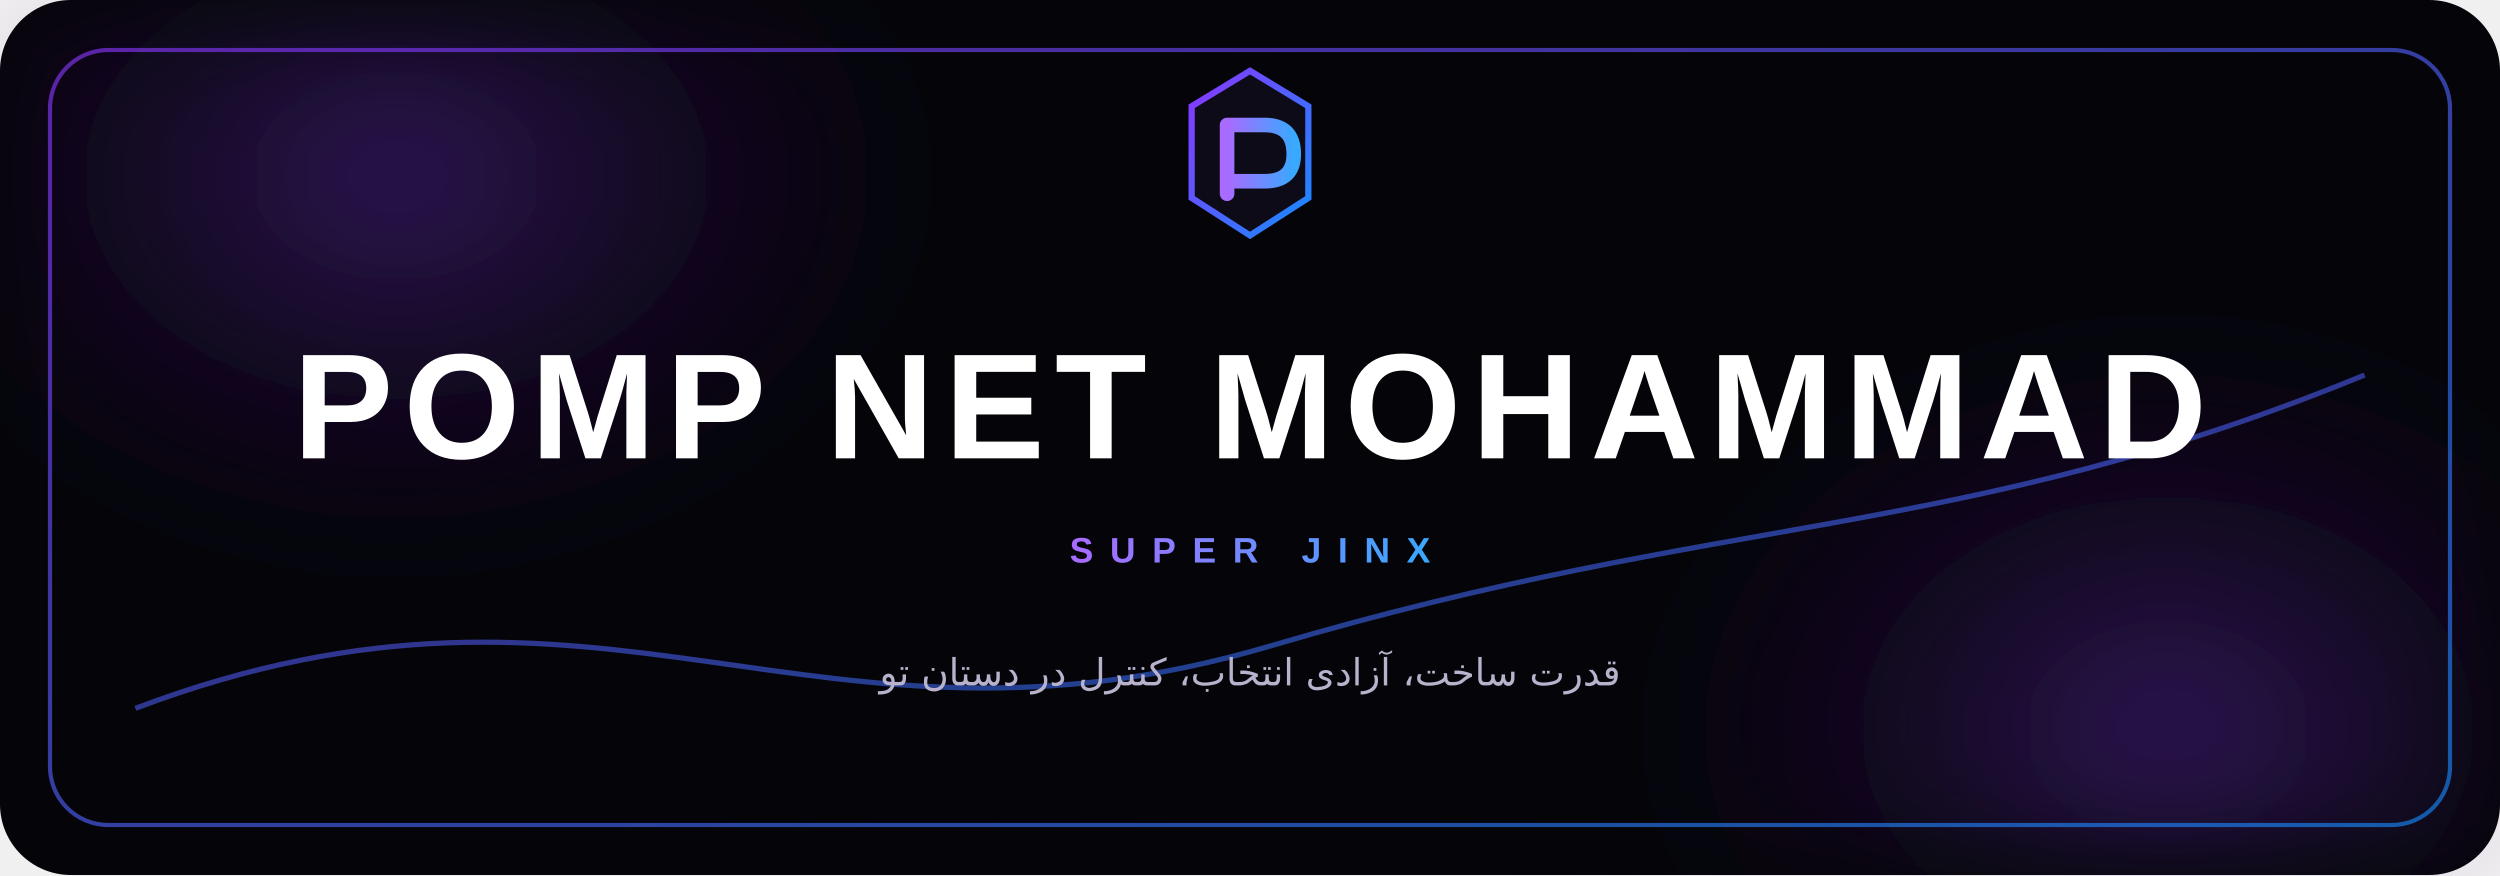
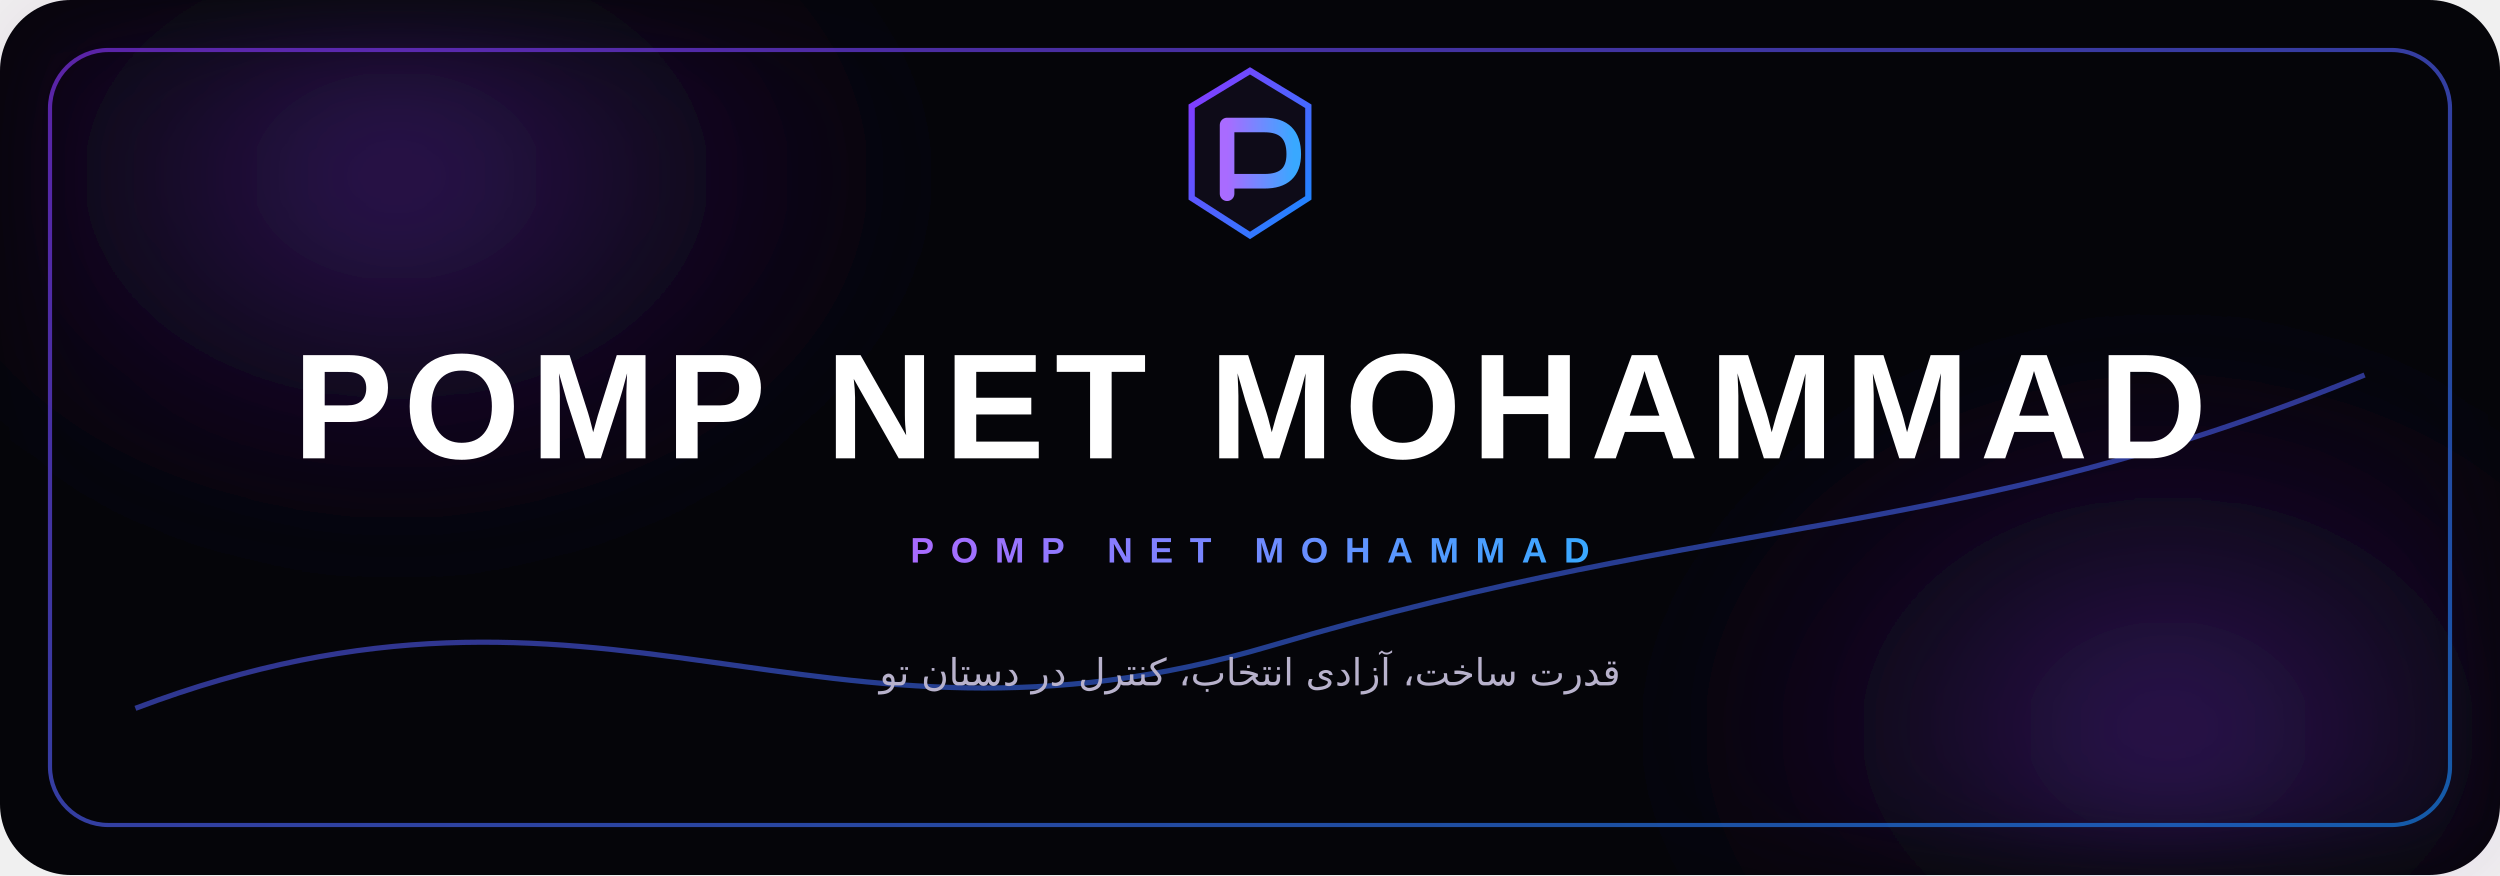
<svg xmlns="http://www.w3.org/2000/svg" width="1200" height="420" viewBox="0 0 1200 420" role="img" aria-labelledby="title desc">
  <defs>
    <linearGradient id="edge" x1="0" y1="0" x2="1" y2="1">
      <stop stop-color="#8B35FF" />
      <stop offset="1" stop-color="#168CFF" />
    </linearGradient>
    <linearGradient id="word" x1="0" y1="0" x2="1" y2="0">
      <stop stop-color="#A96BFF" />
      <stop offset="1" stop-color="#39A8FF" />
    </linearGradient>
    <radialGradient id="glow">
      <stop stop-color="#8B35FF" stop-opacity=".32" />
      <stop offset="1" stop-color="#050509" stop-opacity="0" />
    </radialGradient>
    <filter id="soft">
      <feGaussianBlur stdDeviation="28" />
    </filter>
  </defs>
  <rect width="1200" height="420" rx="34" fill="#050509" />
  <ellipse cx="190" cy="85" rx="310" ry="220" fill="url(#glow)" filter="url(#soft)" />
  <ellipse cx="1040" cy="350" rx="300" ry="230" fill="url(#glow)" filter="url(#soft)" />
  <rect x="24" y="24" width="1152" height="372" rx="28" fill="none" stroke="url(#edge)" stroke-opacity=".62" stroke-width="2" />
  <path d="M65 340 C290 255 390 375 610 310 S940 260 1135 180" fill="none" stroke="url(#edge)" stroke-width="2.5" opacity=".55" />
  <g transform="translate(600 78)">
    <path d="M-28 -27 L0 -44 L28 -27 L28 17 L0 35 L-28 17 Z" fill="#0E0B18" stroke="url(#edge)" stroke-width="3" />
    <path d="M-11 15 V-18 H7 Q21 -18 21 -4 Q21 9 7 9 H-11" fill="none" stroke="url(#word)" stroke-width="7" stroke-linecap="round" stroke-linejoin="round" />
  </g>
  <text x="600" y="220" text-anchor="middle" fill="#FFFFFF" font-family="Arial,sans-serif" font-size="72" font-weight="850" letter-spacing="5">POMP NET MOHAMMAD</text>
-   <text x="600" y="270" text-anchor="middle" fill="url(#word)" font-family="Arial,sans-serif" font-size="17" font-weight="800" letter-spacing="8">SUPER JINX</text>
+   <text x="600" y="270" text-anchor="middle" fill="url(#word)" font-family="Arial,sans-serif" font-size="17" font-weight="800" letter-spacing="8">POMP NET MOHAMMAD</text>
  <text x="600" y="329" text-anchor="middle" fill="#B8B2CC" font-family="Arial,sans-serif" font-size="18">قدرت ساخت، آزادی انتخاب، کنترل در دستان تو</text>
</svg>
